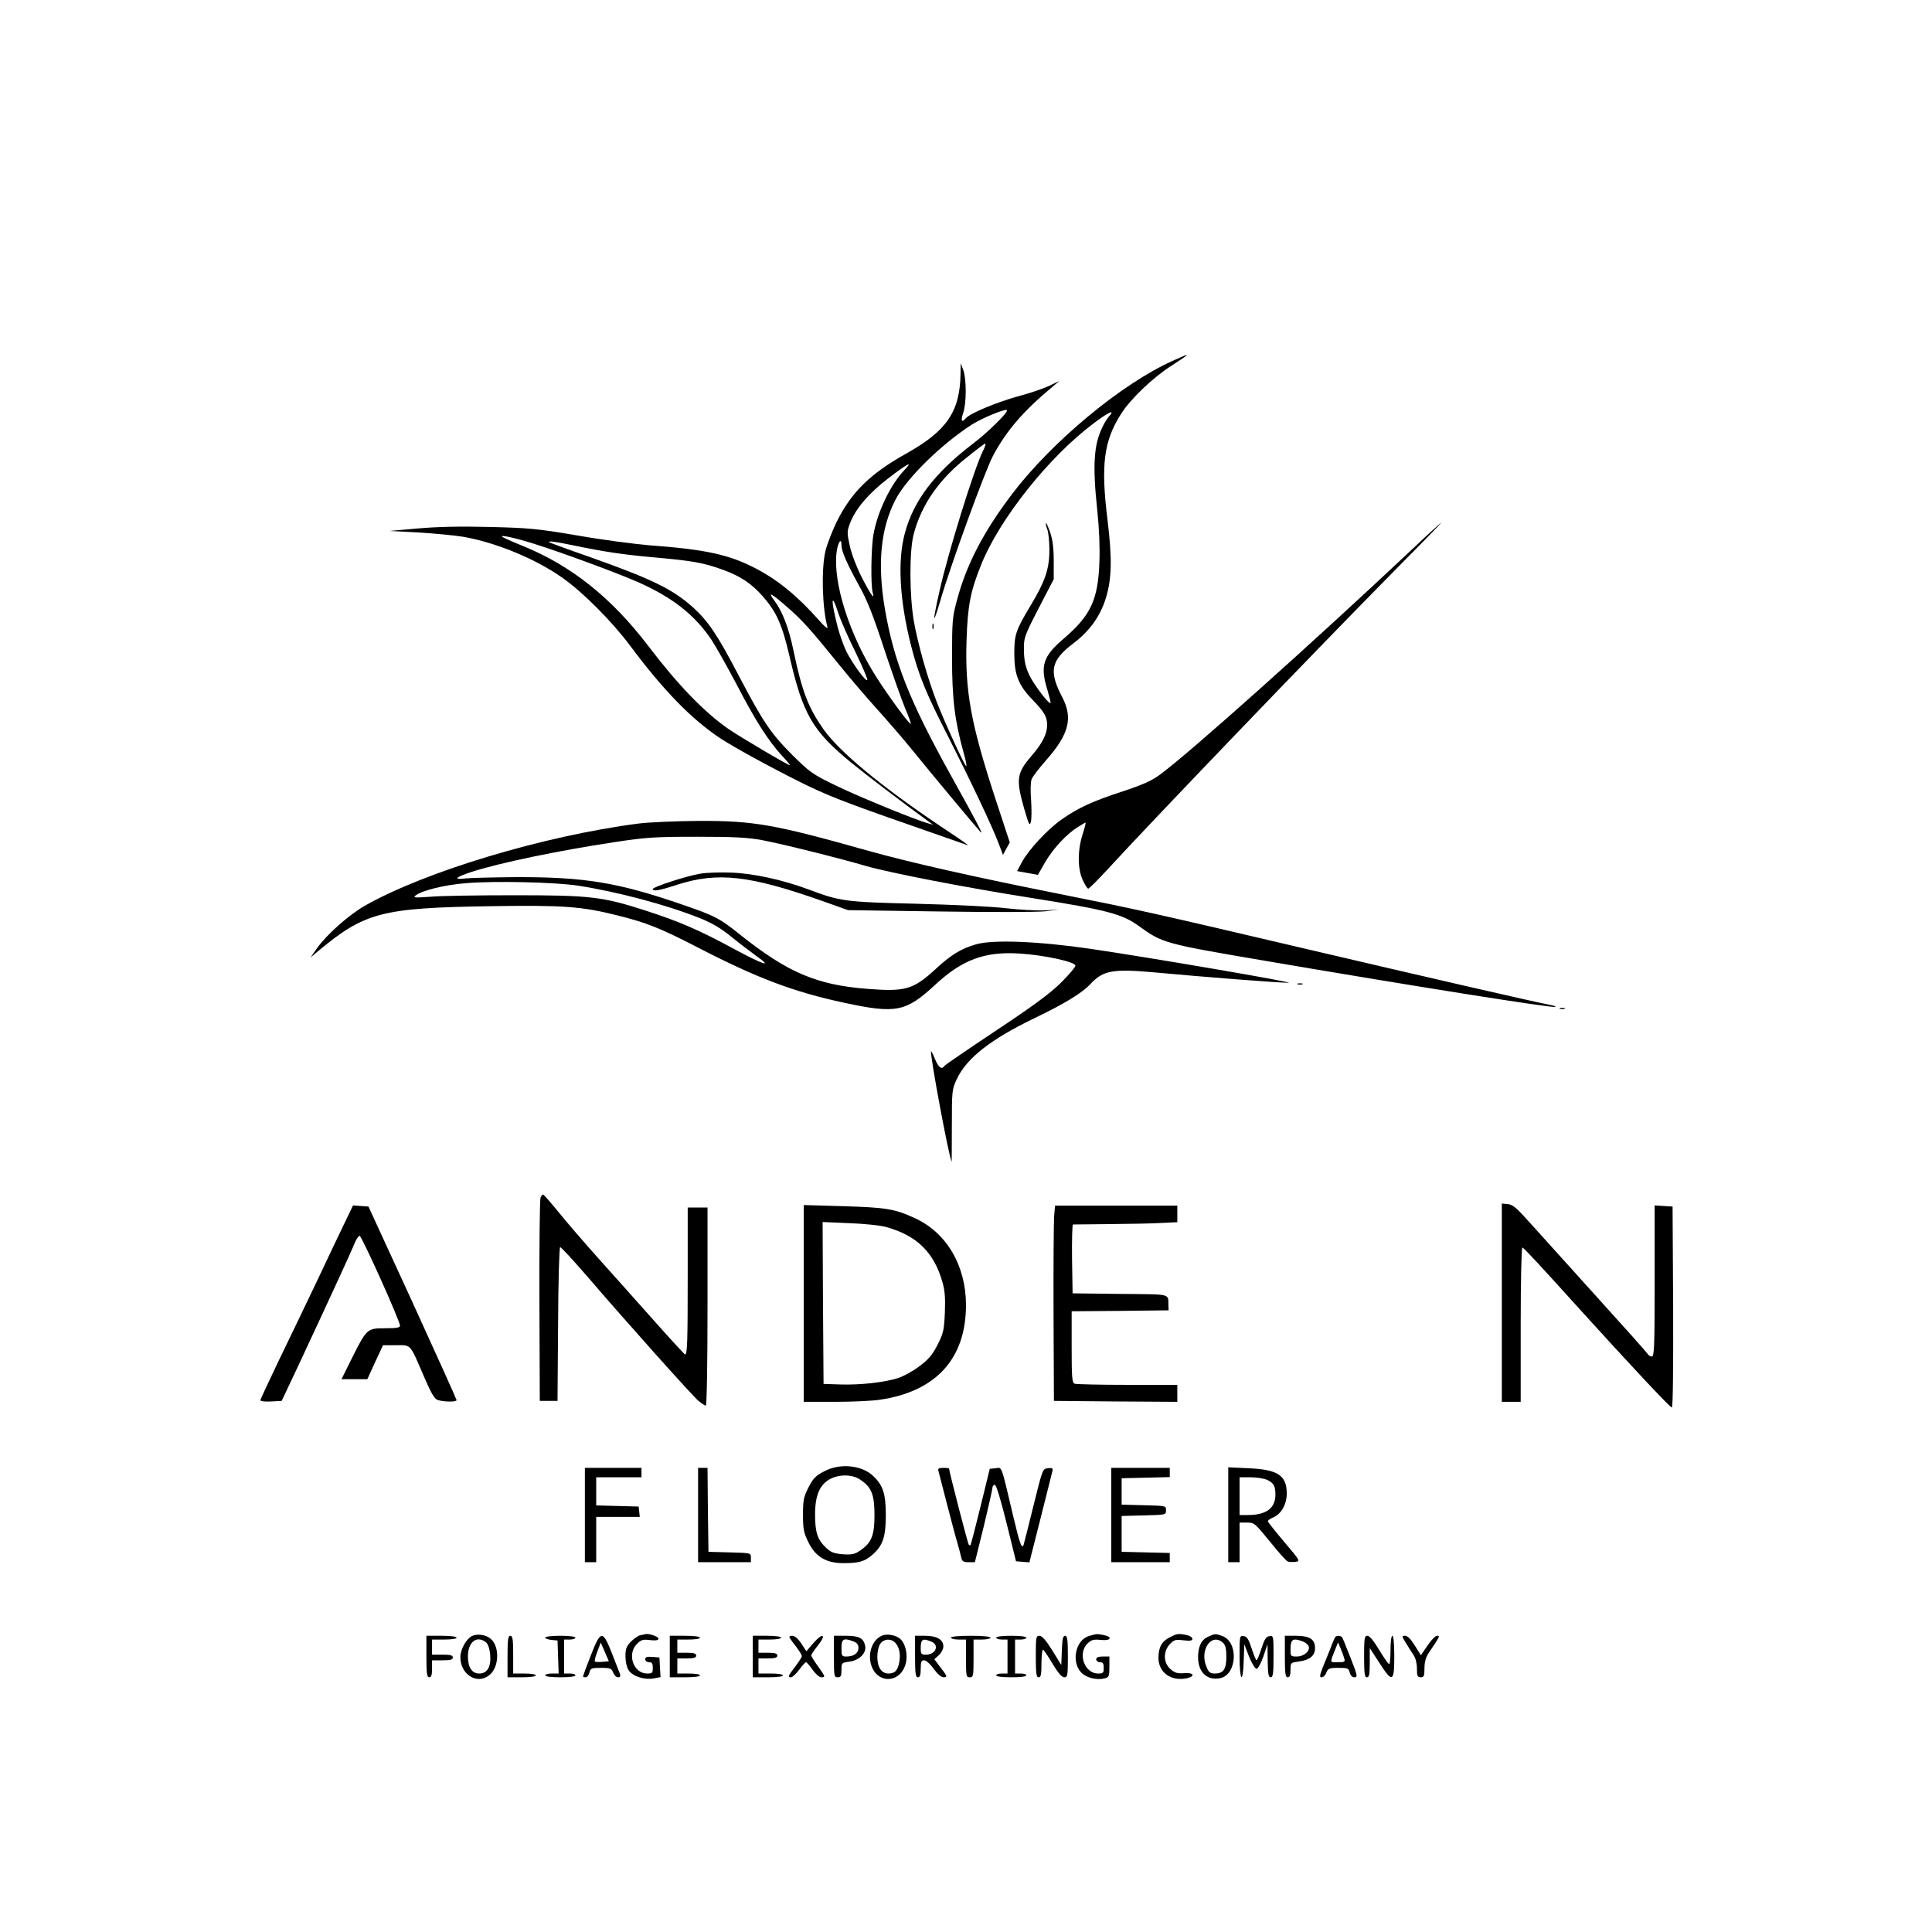
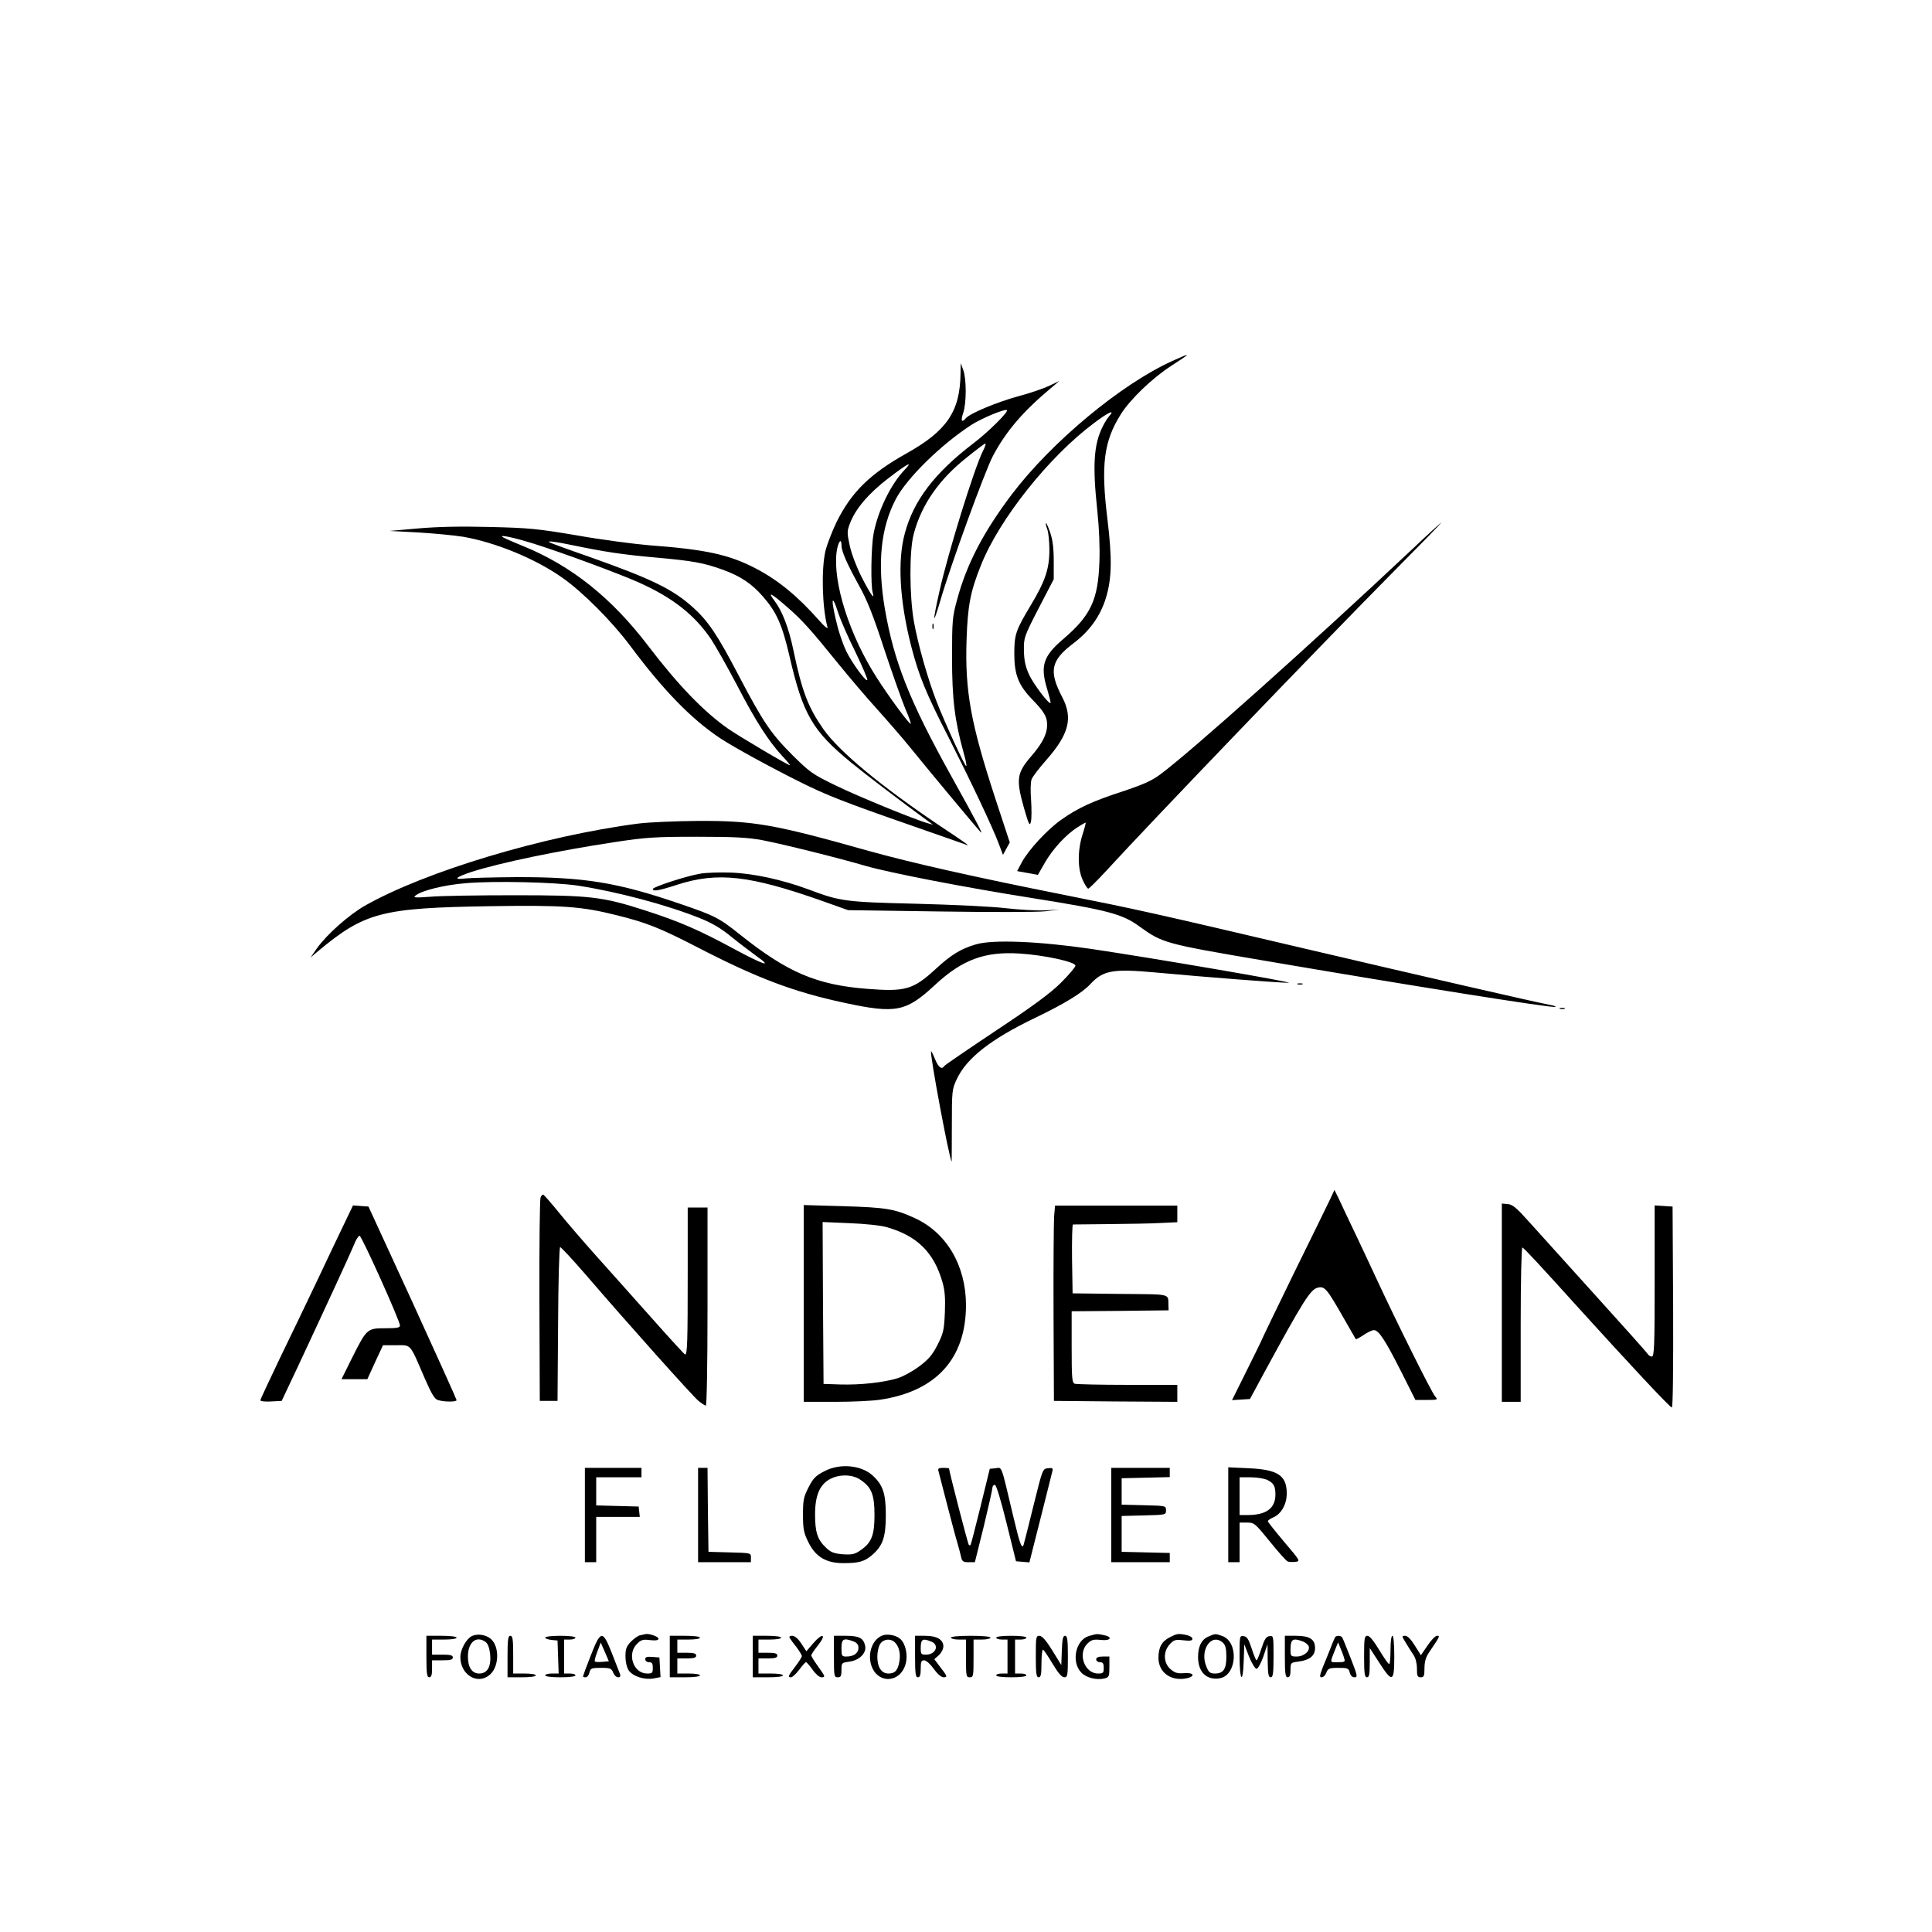
<svg xmlns="http://www.w3.org/2000/svg" version="1.0" width="1024pt" height="1024pt" viewBox="0 0 1024 1024" preserveAspectRatio="xMidYMid meet">
  <g transform="translate(0,1024) scale(0.1,-0.1)" fill="#000000" stroke="none">
    <path d="M6214 8327 c-272 -123 -640 -429 -851 -707 -151 -200 -240 -371 -290 -558 -25 -90 -27 -112 -27 -307 0 -219 14 -334 62 -507 11 -38 17 -68 13 -68 -8 0 -114 231 -157 342 -47 121 -98 301 -120 423 -24 137 -25 376 -1 465 41 155 134 289 282 406 47 38 91 71 96 73 6 2 1 -16 -11 -39 -46 -91 -185 -539 -231 -745 -38 -171 -36 -187 6 -45 54 186 234 679 277 762 70 132 158 235 308 361 l45 38 -52 -25 c-29 -14 -103 -40 -165 -56 -113 -31 -258 -91 -279 -117 -22 -26 -28 -13 -14 28 18 51 18 182 0 229 l-13 35 -1 -56 c-3 -200 -72 -302 -286 -422 -193 -108 -292 -205 -370 -362 -24 -49 -51 -119 -60 -155 -23 -100 -17 -302 11 -405 3 -11 -16 4 -43 35 -115 130 -218 215 -339 278 -141 73 -265 100 -564 122 -80 7 -251 29 -380 52 -213 36 -257 40 -466 45 -158 4 -279 1 -380 -8 l-149 -13 150 -8 c83 -5 190 -15 240 -23 172 -30 382 -116 524 -216 109 -76 264 -232 359 -359 178 -239 327 -392 481 -494 70 -46 261 -151 426 -233 134 -67 239 -108 570 -223 154 -54 289 -101 300 -105 31 -13 20 -4 -135 99 -312 210 -529 390 -615 510 -81 116 -114 200 -159 416 -25 122 -60 212 -102 267 -38 50 -17 40 63 -30 84 -72 129 -123 278 -307 60 -74 152 -182 205 -240 52 -58 136 -154 185 -215 101 -125 341 -412 362 -435 17 -17 -17 48 -157 300 -220 396 -302 604 -350 883 -41 241 -22 428 57 580 59 113 241 291 403 396 55 35 178 86 187 77 9 -9 -102 -119 -182 -179 -201 -154 -313 -300 -359 -473 -40 -145 -28 -357 33 -597 40 -156 78 -250 199 -486 116 -229 233 -475 266 -564 l22 -58 18 33 18 33 -77 234 c-130 398 -161 568 -152 841 6 179 20 255 77 396 97 243 360 574 599 752 78 59 114 74 79 35 -9 -10 -24 -34 -33 -53 -48 -95 -55 -204 -29 -447 10 -95 14 -193 11 -273 -7 -199 -46 -282 -188 -404 -111 -94 -127 -145 -88 -271 11 -37 19 -69 17 -71 -9 -8 -91 101 -114 151 -19 42 -26 74 -27 126 -1 69 0 73 78 225 l80 154 0 98 c0 67 -6 113 -19 150 -10 29 -20 51 -22 49 -3 -2 1 -17 7 -33 6 -16 11 -65 11 -109 0 -100 -23 -167 -97 -290 -81 -135 -89 -157 -89 -260 0 -110 22 -166 93 -240 67 -69 81 -94 81 -138 0 -47 -25 -97 -85 -166 -76 -89 -81 -121 -37 -276 25 -87 30 -96 36 -70 4 15 4 67 1 114 -4 50 -3 97 3 111 5 14 40 59 76 100 122 138 144 224 86 335 -72 138 -61 194 59 285 86 65 142 143 172 239 32 103 34 210 9 416 -36 291 -20 416 71 560 49 78 166 191 267 256 109 71 109 72 6 26z m-1421 -579 c-73 -77 -141 -218 -163 -338 -13 -69 -16 -275 -4 -313 12 -42 -14 -4 -60 86 -25 49 -53 122 -62 164 -15 69 -15 77 1 119 29 77 98 158 202 238 104 80 137 97 86 44z m-1963 -390 c153 -48 444 -156 551 -203 182 -81 299 -172 388 -303 23 -35 85 -144 137 -243 99 -191 168 -298 240 -376 24 -25 43 -48 41 -49 -4 -4 -271 154 -327 193 -129 90 -266 232 -423 438 -194 255 -407 426 -665 531 -57 23 -107 45 -110 49 -12 12 69 -6 168 -37z m201 -7 c173 -36 273 -51 444 -66 200 -18 254 -28 357 -65 93 -34 152 -73 212 -142 72 -82 102 -150 140 -314 72 -312 122 -398 330 -568 82 -67 262 -204 406 -309 l25 -18 -25 7 c-62 16 -368 141 -489 200 -126 61 -139 71 -231 162 -115 115 -156 176 -285 422 -110 211 -160 286 -239 358 -109 99 -220 153 -556 272 -113 39 -207 74 -209 76 -9 8 29 4 120 -15z m1429 -1 c0 -31 28 -96 91 -210 45 -80 77 -161 137 -345 44 -132 94 -273 111 -313 18 -41 30 -76 28 -78 -6 -6 -117 145 -180 244 -144 224 -233 503 -213 665 7 53 26 81 26 37z m-15 -365 c11 -33 50 -123 88 -199 37 -77 66 -144 64 -150 -5 -14 -79 87 -111 151 -14 28 -34 85 -45 125 -39 149 -36 199 4 73z" />
    <path d="M7485 7329 c-533 -501 -1176 -1076 -1336 -1194 -46 -34 -92 -54 -200 -90 -157 -51 -236 -87 -326 -151 -73 -52 -171 -158 -207 -224 l-25 -47 55 -10 55 -10 39 68 c43 73 112 147 172 185 21 13 39 24 42 24 2 0 -5 -28 -16 -62 -27 -85 -27 -181 0 -241 12 -26 25 -47 30 -47 4 0 46 41 93 92 241 263 1108 1166 1513 1576 148 149 268 272 265 272 -2 0 -72 -63 -154 -141z" />
    <path d="M4942 6920 c0 -14 2 -19 5 -12 2 6 2 18 0 25 -3 6 -5 1 -5 -13z" />
    <path d="M3384 5875 c-502 -65 -1131 -254 -1451 -436 -85 -49 -200 -151 -253 -225 l-34 -49 39 33 c249 207 337 230 914 239 384 6 483 -1 670 -48 158 -39 230 -68 426 -169 317 -164 510 -237 780 -295 274 -59 327 -48 480 94 145 135 265 179 450 167 128 -8 295 -44 295 -64 0 -8 -35 -49 -78 -92 -57 -56 -148 -123 -344 -253 -147 -98 -270 -182 -273 -187 -13 -21 -31 -8 -49 36 -10 25 -20 44 -21 42 -9 -8 96 -570 109 -585 0 -1 1 85 1 190 0 186 1 194 26 247 52 112 182 213 415 325 156 75 250 132 294 180 67 72 119 81 341 61 268 -25 671 -56 709 -55 39 1 -718 131 -1050 180 -274 40 -517 50 -606 24 -80 -23 -133 -55 -216 -132 -119 -109 -160 -120 -363 -104 -267 21 -421 87 -671 286 -112 90 -136 102 -321 165 -330 113 -507 142 -868 141 -121 -1 -242 -4 -270 -7 -66 -8 -50 7 35 35 150 48 456 112 760 158 165 25 212 28 435 28 199 0 269 -4 345 -18 109 -21 396 -92 550 -137 125 -36 526 -114 875 -169 408 -65 484 -85 575 -152 121 -87 134 -91 645 -178 807 -138 1540 -254 1558 -248 7 2 -6 7 -28 11 -72 13 -689 155 -1290 296 -809 190 -889 208 -1300 290 -453 90 -791 166 -1021 230 -503 142 -610 160 -902 159 -120 -1 -263 -7 -318 -14z m-321 -329 c212 -33 471 -102 648 -173 62 -25 111 -53 170 -102 46 -37 106 -82 132 -101 85 -60 34 -44 -120 39 -188 102 -293 147 -469 204 -232 75 -295 82 -699 82 -192 0 -393 -3 -445 -8 -82 -6 -93 -5 -77 7 35 27 154 56 267 65 155 13 472 5 593 -13z" />
    <path d="M3710 5609 c-72 -12 -250 -70 -250 -81 0 -14 32 -9 130 23 215 69 385 49 770 -87 l135 -48 485 -7 c267 -4 519 -4 560 1 l75 9 -76 -4 c-41 -2 -134 3 -205 11 -71 9 -286 19 -479 24 -377 9 -403 13 -570 76 -137 51 -293 85 -410 89 -60 2 -135 0 -165 -6z" />
    <path d="M6878 5023 c6 -2 18 -2 25 0 6 3 1 5 -13 5 -14 0 -19 -2 -12 -5z" />
    <path d="M8268 4893 c6 -2 18 -2 25 0 6 3 1 5 -13 5 -14 0 -19 -2 -12 -5z" />
+     <path d="M7050 3884 c-13 -27 -99 -204 -192 -392 -92 -189 -168 -346 -168 -348 0 -2 -36 -76 -80 -164 l-80 -161 48 3 47 3 73 135 c210 387 248 446 286 455 37 9 48 -4 136 -158 35 -61 65 -114 66 -115 1 -2 20 8 41 22 20 14 45 26 55 26 25 0 58 -49 143 -217 l77 -153 60 0 c58 0 60 1 45 18 -19 21 -205 395 -315 632 -11 25 -55 117 -96 205 -42 88 -87 182 -99 209 l-24 49 -23 -49z" />
    <path d="M2865 3893 c-4 -10 -7 -256 -6 -548 l2 -530 47 0 47 0 3 408 c1 224 6 407 11 407 5 0 64 -64 132 -142 225 -262 569 -646 600 -672 17 -14 35 -26 40 -26 5 0 9 211 9 525 l0 525 -52 0 -53 0 0 -351 c0 -360 -2 -430 -14 -428 -3 0 -82 86 -176 192 -93 105 -225 252 -291 326 -67 75 -157 179 -199 231 -42 52 -81 96 -85 98 -4 2 -11 -5 -15 -15z" />
    <path d="M7960 3336 l0 -526 50 0 50 0 0 411 c0 226 4 409 9 407 9 -3 96 -97 301 -324 260 -287 481 -524 491 -524 6 0 8 205 7 533 l-3 532 -47 3 -48 3 0 -400 c0 -344 -2 -401 -15 -401 -7 0 -18 6 -22 14 -4 7 -128 146 -274 307 -146 162 -304 337 -351 389 -69 77 -90 96 -116 98 l-32 3 0 -525z" />
    <path d="M1824 3753 c-26 -54 -91 -190 -144 -303 -54 -113 -143 -299 -199 -414 -55 -115 -101 -213 -101 -218 0 -5 26 -8 57 -6 l56 3 85 180 c165 353 279 601 298 647 10 27 24 48 30 48 11 0 214 -451 214 -476 0 -11 -17 -14 -78 -14 -96 0 -98 -2 -176 -157 l-56 -113 68 0 69 0 41 90 42 90 70 0 c81 0 70 13 151 -175 37 -85 53 -111 71 -116 35 -10 98 -10 98 0 0 4 -105 237 -233 517 l-234 509 -41 3 -41 3 -47 -98z" />
    <path d="M4260 3331 l0 -521 166 0 c91 0 198 5 237 11 299 44 457 218 457 503 -1 209 -103 383 -272 460 -107 49 -151 56 -380 63 l-208 6 0 -522z m439 405 c160 -45 251 -133 296 -291 13 -45 16 -83 13 -162 -4 -93 -8 -110 -39 -171 -27 -53 -47 -77 -97 -114 -34 -26 -86 -54 -115 -63 -75 -23 -199 -36 -302 -33 l-90 3 -3 429 -2 429 142 -6 c79 -3 167 -12 197 -21z" />
    <path d="M5587 3793 c-2 -32 -4 -265 -3 -518 l2 -460 327 -3 327 -2 0 45 0 45 -264 0 c-145 0 -271 3 -280 6 -14 5 -16 32 -16 195 l0 189 257 2 257 3 -1 23 c-3 68 24 61 -255 64 l-253 3 -3 183 c-1 100 1 182 5 182 5 0 91 1 193 2 102 1 224 3 273 6 l87 4 0 44 0 44 -324 0 -324 0 -5 -57z" />
    <path d="M4369 2442 c-45 -23 -59 -37 -84 -86 -26 -51 -29 -68 -29 -145 0 -75 4 -95 28 -144 38 -78 94 -112 186 -112 81 0 110 8 150 41 59 50 75 96 75 214 0 113 -15 158 -67 207 -61 58 -176 69 -259 25z m191 -45 c59 -39 75 -79 75 -187 0 -108 -16 -148 -76 -188 -28 -20 -44 -23 -92 -20 -46 4 -63 10 -88 34 -46 43 -59 82 -59 177 0 101 25 159 80 188 49 26 119 25 160 -4z" />
    <path d="M3100 2210 l0 -250 30 0 30 0 0 120 0 120 116 0 115 0 -3 28 -3 27 -112 3 -113 3 0 74 0 75 120 0 120 0 0 25 0 25 -150 0 -150 0 0 -250z" />
    <path d="M3700 2210 l0 -250 140 0 140 0 0 25 c0 24 0 24 -112 27 l-113 3 -3 223 -2 222 -25 0 -25 0 0 -250z" />
    <path d="M4974 2443 c3 -10 23 -90 46 -178 23 -88 47 -180 55 -205 7 -25 16 -57 19 -72 5 -24 11 -28 40 -28 l33 0 47 189 c25 104 46 197 46 205 0 9 6 16 13 16 7 0 30 -74 62 -203 l50 -202 35 -3 36 -3 59 233 c32 128 61 241 63 251 4 15 0 18 -24 15 -28 -3 -28 -4 -76 -197 -26 -106 -50 -201 -53 -210 -10 -22 -20 7 -55 154 -66 279 -58 257 -93 253 l-31 -3 -49 -200 c-27 -110 -51 -202 -53 -204 -2 -2 -6 -2 -9 1 -5 4 -105 392 -105 405 0 1 -14 3 -31 3 -24 0 -29 -4 -25 -17z" />
    <path d="M5890 2210 l0 -250 155 0 155 0 0 25 0 24 -127 3 -128 3 0 95 0 95 118 3 c117 3 117 3 117 27 0 24 0 24 -117 27 l-118 3 0 70 0 70 128 3 127 3 0 24 0 25 -155 0 -155 0 0 -250z" />
    <path d="M6510 2211 l0 -251 30 0 30 0 0 105 0 105 40 0 c38 0 42 -4 121 -101 44 -55 87 -103 94 -105 7 -3 26 -4 41 -2 27 3 26 5 -59 105 -48 57 -87 106 -87 110 0 5 13 14 30 21 42 19 70 70 70 126 0 96 -47 127 -202 134 l-108 5 0 -252z m209 184 c32 -16 41 -33 41 -76 0 -73 -48 -109 -147 -109 l-43 0 0 100 0 100 60 0 c34 0 74 -7 89 -15z" />
    <path d="M2500 1568 c-30 -16 -60 -72 -60 -111 0 -92 88 -148 153 -96 52 40 57 149 9 192 -26 23 -72 30 -102 15z m74 -31 c12 -9 20 -31 24 -65 6 -66 -15 -102 -58 -102 -38 0 -60 32 -60 90 0 76 45 113 94 77z" />
    <path d="M3394 1573 c-12 -2 -34 -18 -50 -34 -24 -25 -29 -39 -29 -78 0 -28 7 -58 17 -74 22 -32 83 -52 133 -43 l36 7 -3 52 -3 52 -37 3 c-29 2 -38 0 -38 -12 0 -9 9 -16 20 -16 16 0 20 -7 20 -30 0 -27 -3 -30 -30 -30 -73 0 -108 103 -54 157 22 22 32 25 70 20 31 -3 44 -1 44 8 0 11 -50 28 -69 24 -3 -1 -16 -4 -27 -6z" />
    <path d="M4675 1571 c-57 -24 -81 -108 -51 -173 41 -86 151 -72 176 23 13 46 0 107 -28 132 -23 21 -70 29 -97 18z m69 -37 c21 -21 30 -58 23 -100 -8 -47 -23 -64 -58 -64 -37 0 -59 33 -59 90 0 25 7 56 16 68 18 26 56 29 78 6z" />
    <path d="M5772 1569 c-72 -21 -96 -139 -40 -195 26 -27 82 -40 122 -30 24 6 26 11 26 61 l0 55 -35 0 c-24 0 -35 -5 -35 -15 0 -8 9 -15 20 -15 16 0 20 -7 20 -30 0 -27 -3 -30 -30 -30 -73 0 -110 108 -55 160 20 19 32 22 70 18 53 -6 65 16 14 26 -36 7 -34 7 -77 -5z" />
    <path d="M6200 1562 c-42 -21 -60 -53 -60 -109 0 -76 64 -124 146 -109 51 10 44 32 -9 28 -35 -3 -50 1 -73 21 -38 33 -40 93 -4 132 22 24 30 26 73 21 35 -4 47 -2 47 8 0 8 -14 16 -31 20 -45 9 -50 8 -89 -12z" />
    <path d="M6405 1566 c-37 -16 -55 -52 -55 -109 0 -80 47 -125 116 -112 91 17 100 193 12 224 -37 13 -36 13 -73 -3z m77 -33 c13 -12 18 -31 18 -74 0 -66 -16 -89 -61 -89 -25 0 -33 6 -45 37 -37 88 27 181 88 126z" />
    <path d="M2260 1460 c0 -91 3 -110 15 -110 11 0 15 12 15 45 l0 45 55 0 c42 0 55 3 55 15 0 12 -13 15 -55 15 l-55 0 0 40 0 40 65 0 c37 0 65 4 65 10 0 6 -33 10 -80 10 l-80 0 0 -110z" />
    <path d="M2690 1460 l0 -110 75 0 c43 0 75 4 75 10 0 6 -27 10 -60 10 l-60 0 0 100 c0 82 -3 100 -15 100 -12 0 -15 -19 -15 -110z" />
    <path d="M2890 1561 c0 -6 15 -11 33 -13 l32 -3 3 -87 3 -88 -36 0 c-19 0 -35 -4 -35 -10 0 -6 33 -10 80 -10 47 0 80 4 80 10 0 6 -13 10 -30 10 l-30 0 0 90 0 90 30 0 c17 0 30 5 30 10 0 6 -33 10 -80 10 -44 0 -80 -4 -80 -9z" />
    <path d="M3131 1465 c-23 -58 -41 -108 -41 -110 0 -3 6 -5 14 -5 8 0 17 11 20 25 6 23 11 25 61 25 50 0 56 -3 65 -25 5 -14 17 -25 26 -25 11 0 14 5 10 18 -4 9 -23 59 -43 110 -49 124 -59 123 -112 -13z m62 -33 c-19 -2 -37 -1 -40 2 -3 3 3 26 13 52 l18 48 22 -50 21 -49 -34 -3z" />
    <path d="M3550 1460 l0 -110 80 0 c47 0 80 4 80 10 0 6 -27 10 -60 10 l-60 0 0 40 0 40 50 0 c38 0 50 4 50 15 0 11 -12 15 -50 15 l-50 0 0 35 0 35 60 0 c33 0 60 4 60 10 0 6 -33 10 -80 10 l-80 0 0 -110z" />
    <path d="M3990 1460 l0 -110 80 0 c47 0 80 4 80 10 0 6 -28 10 -65 10 l-65 0 0 40 0 40 50 0 c38 0 50 4 50 15 0 11 -12 15 -50 15 l-50 0 0 35 0 35 60 0 c33 0 60 4 60 10 0 6 -32 10 -75 10 l-75 0 0 -110z" />
    <path d="M4186 1558 c4 -7 20 -29 36 -49 15 -20 28 -41 28 -47 0 -5 -16 -30 -35 -55 -39 -51 -41 -57 -22 -57 7 0 26 18 43 40 16 22 32 40 36 40 4 0 19 -18 35 -40 15 -22 36 -40 46 -40 23 0 22 3 -18 59 -19 26 -35 52 -35 57 0 5 16 29 36 54 47 59 24 68 -26 10 l-36 -42 -27 41 c-17 26 -35 41 -48 41 -13 0 -18 -4 -13 -12z" />
    <path d="M4420 1460 c0 -103 1 -110 20 -110 17 0 20 7 20 39 0 38 1 38 42 44 54 7 93 47 83 86 -9 39 -32 51 -102 51 l-63 0 0 -110z m104 80 c18 -7 26 -17 26 -34 0 -28 -25 -46 -64 -46 -24 0 -26 3 -26 45 0 49 11 55 64 35z" />
    <path d="M4850 1460 c0 -91 3 -110 15 -110 11 0 15 12 15 45 0 37 3 45 18 45 11 0 33 -20 51 -45 20 -28 40 -45 52 -45 23 0 20 6 -22 60 l-27 36 24 21 c13 12 24 33 24 47 0 36 -35 56 -97 56 l-53 0 0 -110z m84 80 c47 -17 27 -70 -26 -70 -25 0 -28 3 -28 33 0 49 9 55 54 37z" />
    <path d="M5040 1560 c0 -5 18 -10 40 -10 l40 0 0 -100 c0 -93 1 -100 20 -100 19 0 20 7 20 100 l0 100 45 0 c25 0 45 5 45 10 0 6 -42 10 -105 10 -63 0 -105 -4 -105 -10z" />
    <path d="M5280 1560 c0 -5 14 -10 30 -10 l30 0 0 -90 0 -90 -30 0 c-16 0 -30 -4 -30 -10 0 -6 33 -10 80 -10 47 0 80 4 80 10 0 6 -13 10 -30 10 l-30 0 0 90 0 90 30 0 c17 0 30 5 30 10 0 6 -33 10 -80 10 -47 0 -80 -4 -80 -10z" />
    <path d="M5490 1460 c0 -91 3 -110 15 -110 12 0 15 15 15 76 0 41 4 73 9 70 5 -3 28 -37 51 -76 28 -47 48 -70 61 -70 17 0 19 9 19 110 0 90 -3 110 -15 110 -11 0 -15 -18 -17 -77 l-3 -78 -48 78 c-33 53 -54 77 -68 77 -18 0 -19 -8 -19 -110z" />
    <path d="M6570 1461 c0 -132 18 -151 22 -23 l3 87 25 -65 c15 -36 32 -65 40 -65 7 0 23 28 36 65 l22 65 1 -87 c1 -71 4 -88 16 -88 12 0 15 19 15 111 0 108 0 110 -22 107 -17 -2 -26 -16 -42 -65 -11 -35 -23 -63 -26 -63 -3 0 -15 28 -26 63 -16 49 -25 63 -42 65 -22 3 -22 1 -22 -107z" />
    <path d="M6810 1460 c0 -91 3 -110 15 -110 11 0 15 11 15 39 0 37 1 39 40 44 62 8 90 31 90 72 0 47 -29 65 -102 65 l-58 0 0 -110z m95 80 c14 -5 28 -17 31 -25 10 -25 -25 -55 -63 -55 -32 0 -33 2 -33 38 0 54 12 62 65 42z" />
    <path d="M7076 1562 c-2 -4 -14 -30 -24 -58 -11 -27 -29 -73 -41 -101 -17 -45 -18 -53 -6 -53 9 0 20 11 25 25 9 22 15 25 64 25 49 0 54 -2 60 -25 4 -16 13 -25 25 -25 18 0 16 9 -20 101 -22 56 -42 106 -45 110 -7 11 -31 12 -38 1z m48 -110 c7 -20 4 -22 -33 -22 -45 0 -44 -8 -10 78 l11 27 13 -31 c7 -17 16 -40 19 -52z" />
    <path d="M7230 1460 c0 -91 3 -110 15 -110 12 0 15 15 15 78 l0 77 50 -77 c70 -109 80 -105 80 32 0 67 -4 110 -10 110 -6 0 -10 -32 -10 -75 0 -41 -3 -75 -7 -75 -5 0 -28 34 -53 75 -29 48 -51 75 -62 75 -16 0 -18 -12 -18 -110z" />
    <path d="M7451 1533 c12 -21 31 -50 41 -65 11 -16 18 -44 18 -72 0 -39 3 -46 20 -46 17 0 20 7 20 48 0 33 7 58 23 82 60 89 61 90 43 90 -8 0 -31 -23 -50 -52 l-35 -51 -32 51 c-21 34 -39 52 -51 52 -19 0 -19 -2 3 -37z" />
  </g>
</svg>
